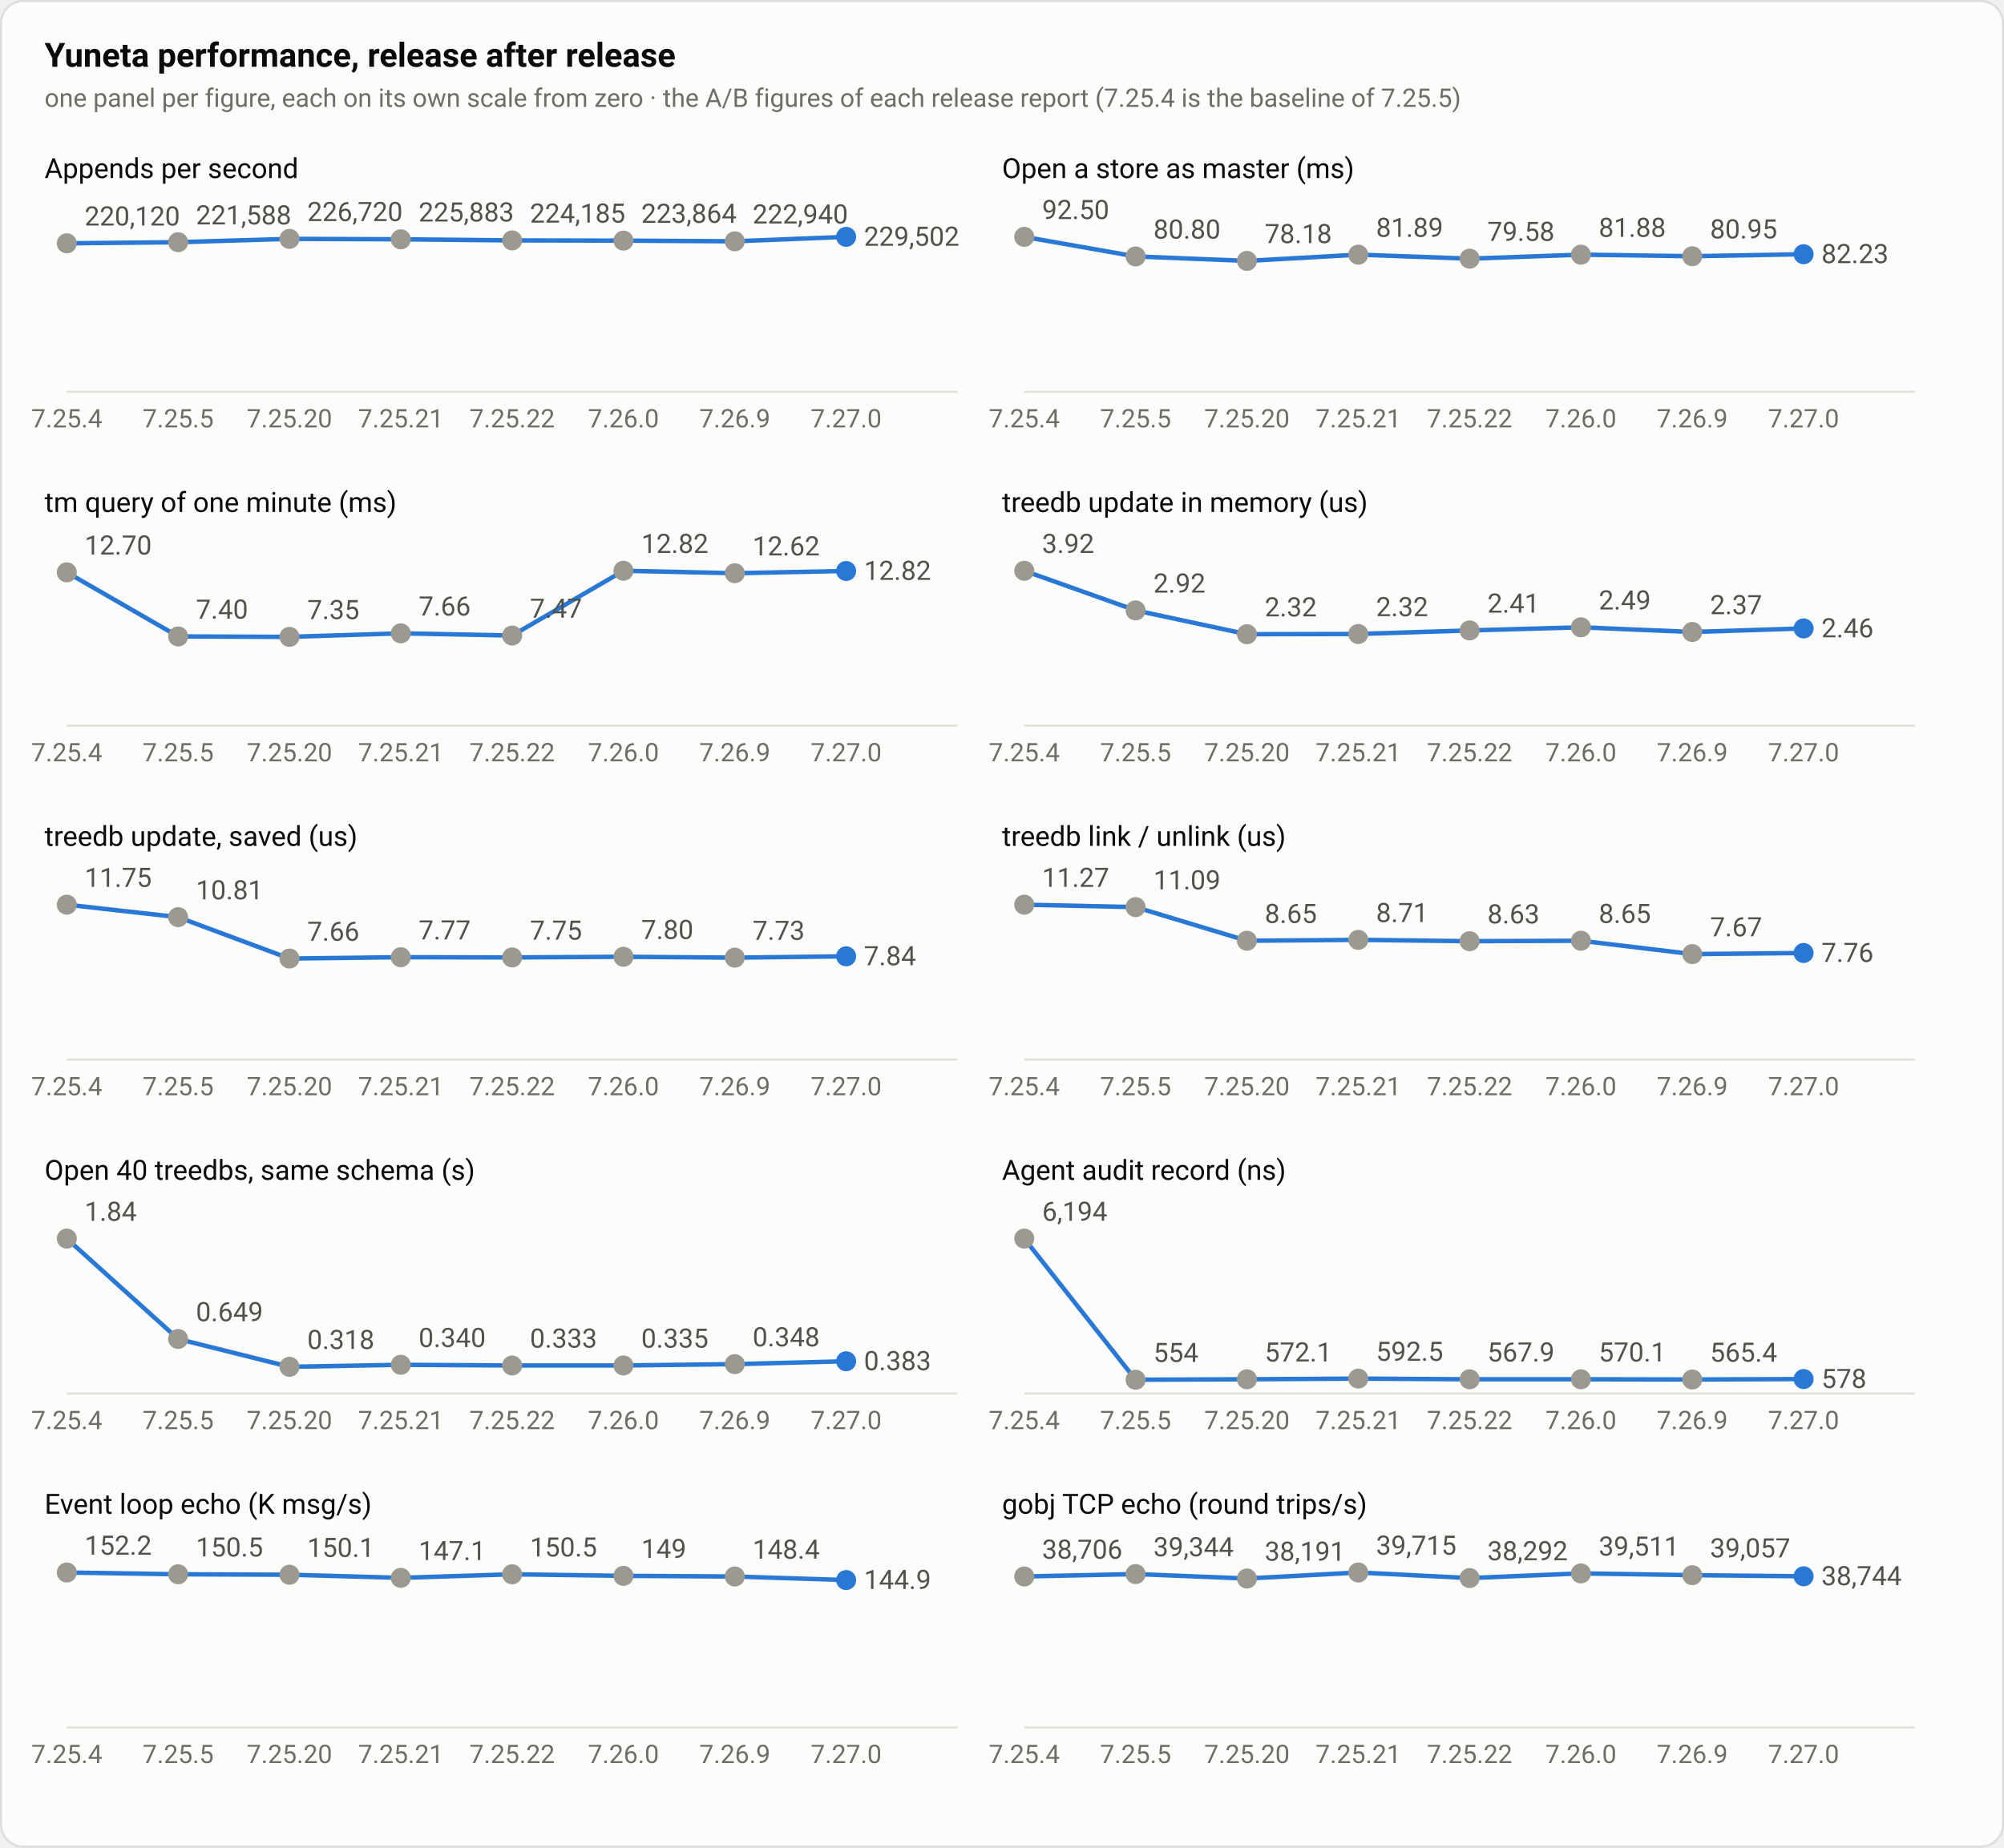
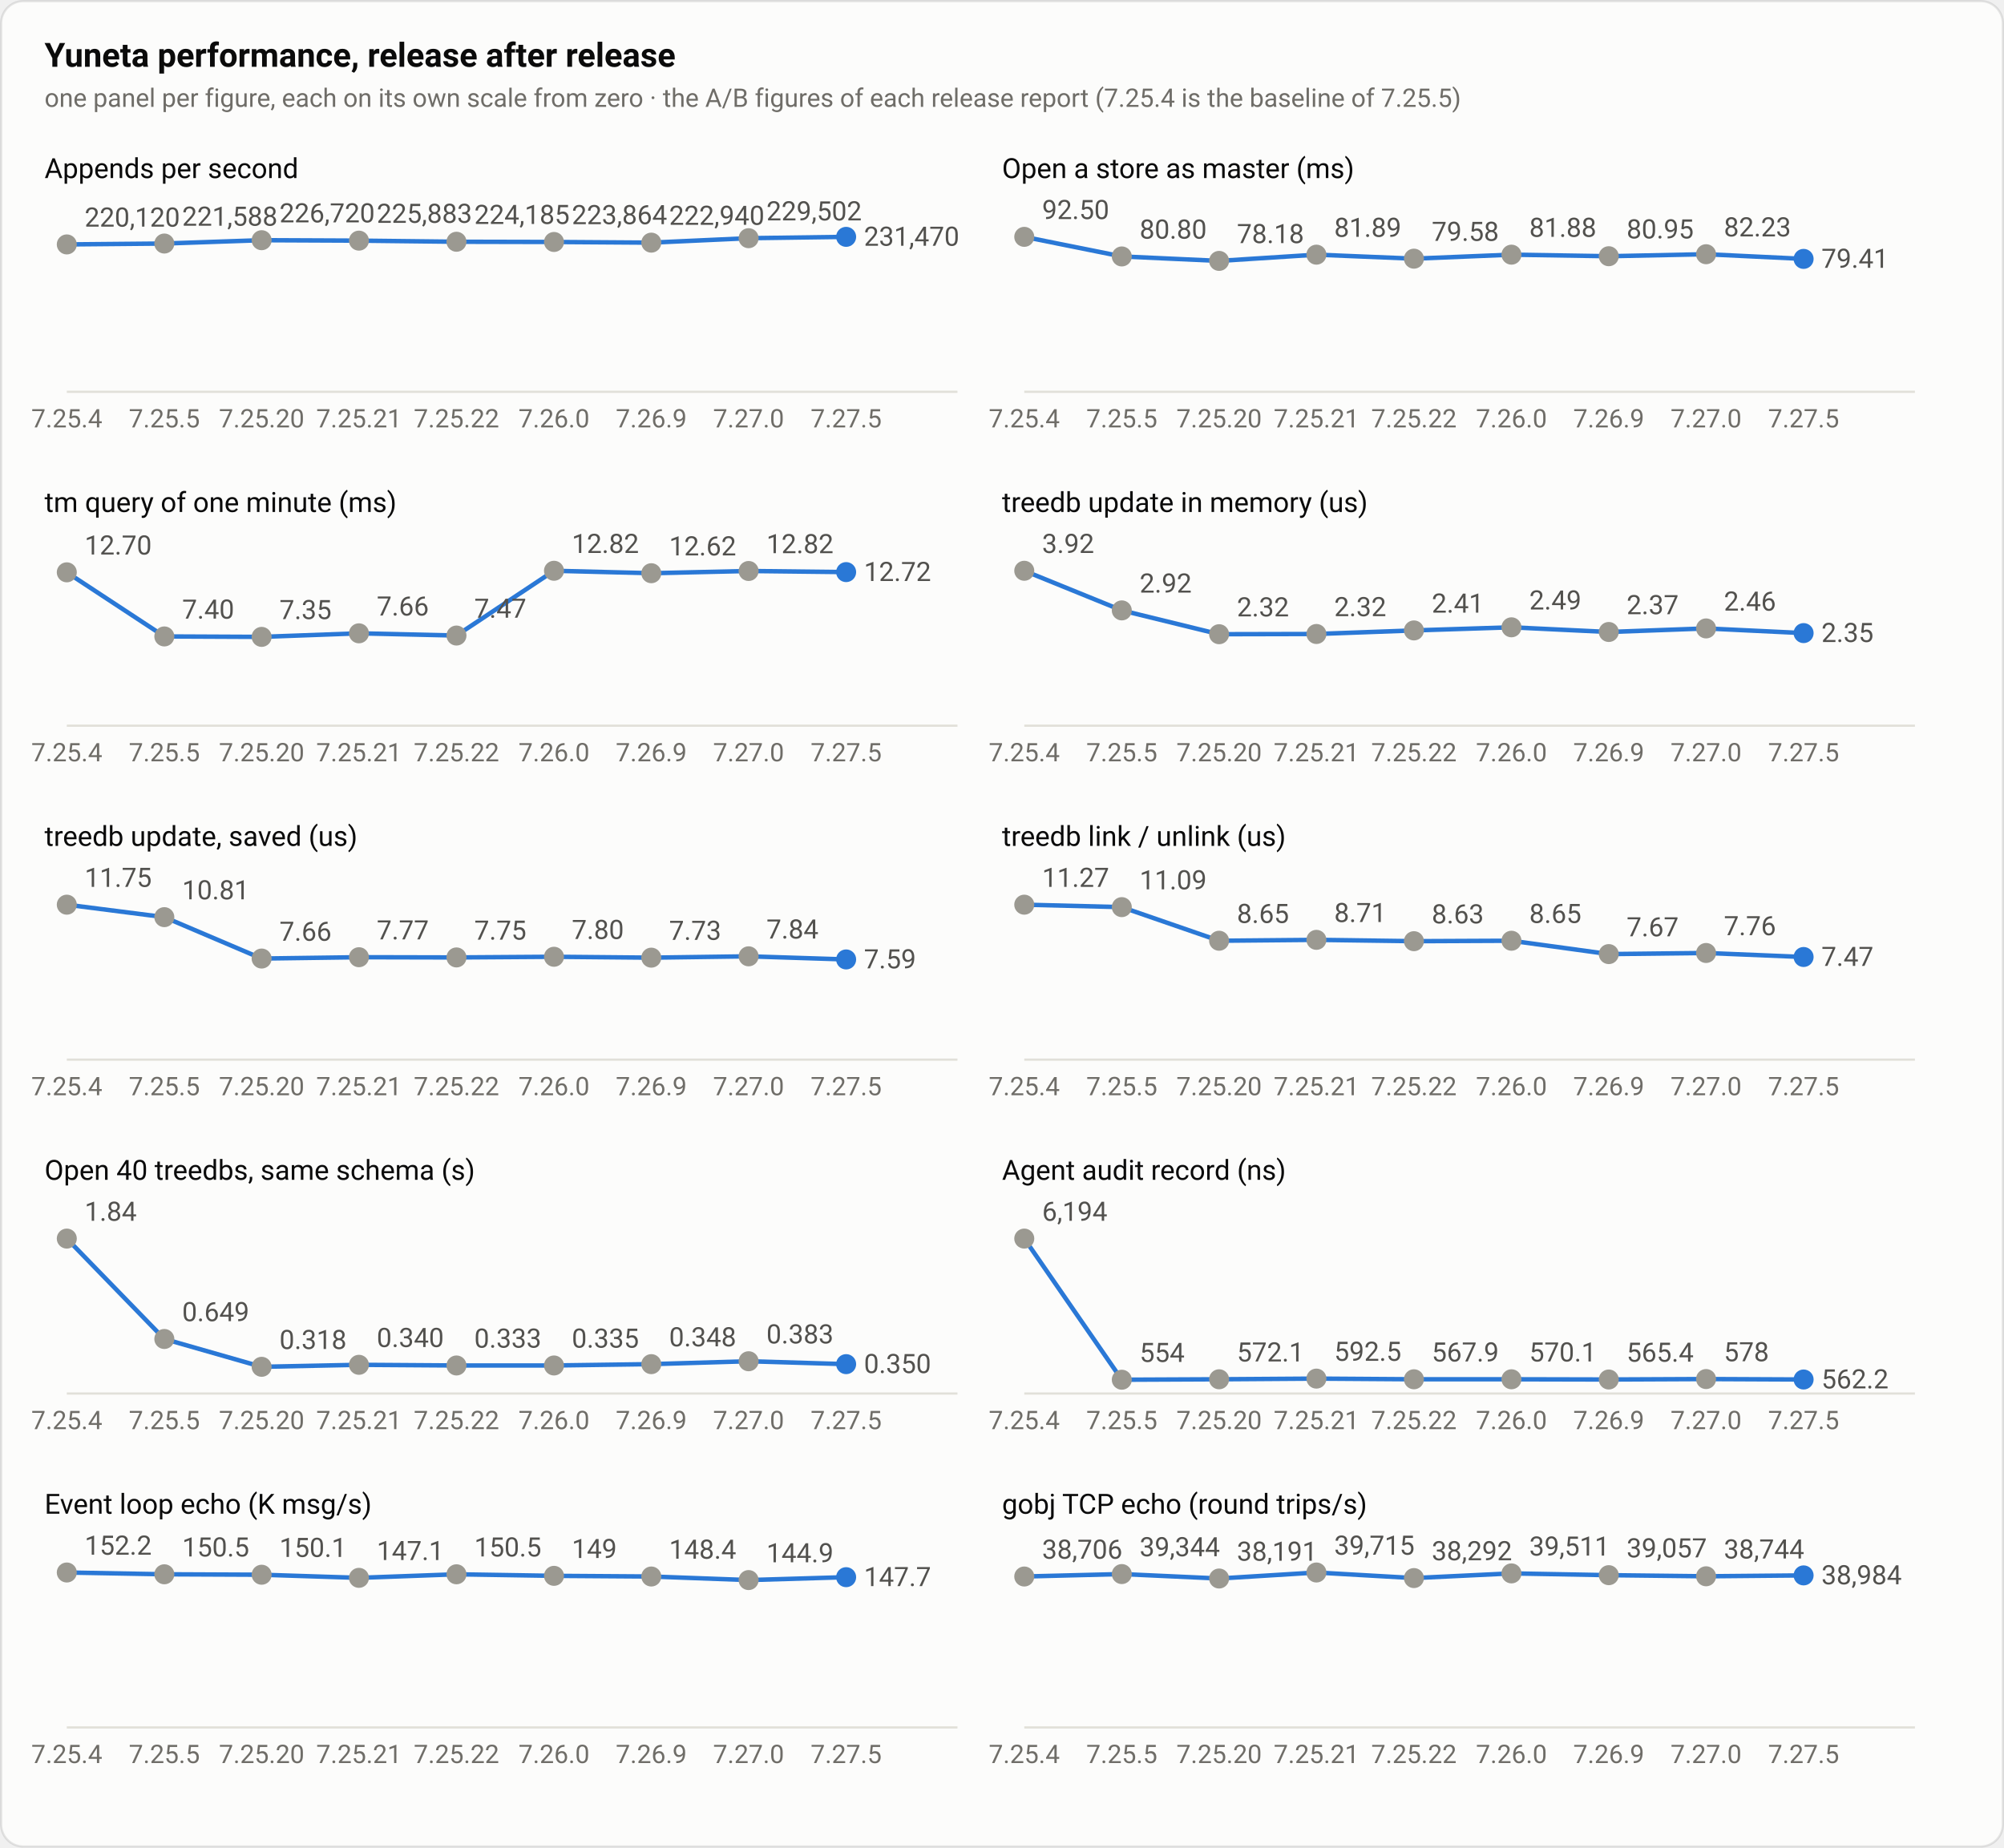
<svg xmlns="http://www.w3.org/2000/svg" viewBox="0 0 900 830" width="900" font-family="system-ui, -apple-system, 'Segoe UI', Roboto, sans-serif" role="img" aria-label="Yuneta performance, release after release">
  <style>
  .bg { fill: #fcfcfb; stroke: rgba(11,11,11,0.10); }
  .t { fill: #0b0b0b; font-size: 15px; font-weight: 600; }
  .l { fill: #0b0b0b; font-size: 12.5px; }
  .m { fill: #6f6d68; font-size: 11.5px; }
  .g { fill: #6f6d68; font-size: 11px; font-weight: 700; letter-spacing: 0.06em; }
  .v { fill: #52514e; font-size: 12px; }
  .grid { stroke: #e1e0d9; stroke-width: 1; }
  .zero { stroke: #a3a198; stroke-width: 1; }
  .gain { fill: #2a78d6; } .price { fill: #e34948; } .noise { fill: #b9b7ae; }
  .cur { fill: #2a78d6; } .prev { fill: #9b9991; }
  .curl { stroke: #2a78d6; stroke-width: 2; fill: none; }
  .w { stroke: #52514e; stroke-width: 1.5; }
  @media (prefers-color-scheme: dark) {
    .bg { fill: #1a1a19; stroke: rgba(255,255,255,0.10); }
    .t, .l { fill: #ffffff; } .m, .g { fill: #a3a198; } .v { fill: #c3c2b7; }
    .grid { stroke: #2c2c2a; } .zero { stroke: #5c5b56; }
    .gain, .cur { fill: #3987e5; } .price { fill: #e66767; } .noise { fill: #5c5b56; } .prev { fill: #7a786f; }
    .curl { stroke: #3987e5; } .w { stroke: #c3c2b7; }
  }
</style>
  <rect class="bg" x="0.5" y="0.5" width="899" height="829" rx="10" />
  <text class="t" x="20" y="30">Yuneta performance, release after release</text>
  <text class="m" x="20" y="48">one panel per figure, each on its own scale from zero · the A/B figures of each release report (7.25.4 is the baseline of 7.25.5)</text>
  <text class="l" x="20" y="80">Appends per second</text>
  <line class="grid" x1="30" x2="430" y1="176" y2="176" />
-   <polyline class="curl" points="30.0,109.3 80.0,108.8 130.0,107.3 180.0,107.5 230.0,108.0 280.0,108.1 330.0,108.4 380.0,106.4" />
-   <circle class="prev" cx="30.0" cy="109.3" r="4.5" stroke-width="2" />
-   <text class="v" x="38.0" y="101.3" text-anchor="start">220,120</text>
+   <polyline class="curl" points="30.0,109.8 73.8,109.4 117.5,107.9 161.2,108.1 205.0,108.6 248.8,108.7 292.5,109.0 336.2,107.0 380.0,106.4" />
+   <circle class="prev" cx="30.0" cy="109.8" r="4.5" stroke-width="2" />
+   <text class="v" x="38.0" y="101.8" text-anchor="start">220,120</text>
  <text class="m" x="30.0" y="192" text-anchor="middle">7.25.4</text>
-   <circle class="prev" cx="80.0" cy="108.8" r="4.5" stroke-width="2" />
-   <text class="v" x="88.0" y="100.8" text-anchor="start">221,588</text>
-   <text class="m" x="80.0" y="192" text-anchor="middle">7.25.5</text>
-   <circle class="prev" cx="130.0" cy="107.3" r="4.5" stroke-width="2" />
-   <text class="v" x="138.0" y="99.3" text-anchor="start">226,720</text>
-   <text class="m" x="130.0" y="192" text-anchor="middle">7.25.20</text>
-   <circle class="prev" cx="180.0" cy="107.5" r="4.5" stroke-width="2" />
-   <text class="v" x="188.0" y="99.5" text-anchor="start">225,883</text>
-   <text class="m" x="180.0" y="192" text-anchor="middle">7.25.21</text>
-   <circle class="prev" cx="230.0" cy="108.0" r="4.5" stroke-width="2" />
-   <text class="v" x="238.0" y="100.0" text-anchor="start">224,185</text>
-   <text class="m" x="230.0" y="192" text-anchor="middle">7.25.22</text>
-   <circle class="prev" cx="280.0" cy="108.1" r="4.5" stroke-width="2" />
-   <text class="v" x="288.0" y="100.1" text-anchor="start">223,864</text>
-   <text class="m" x="280.0" y="192" text-anchor="middle">7.26.0</text>
-   <circle class="prev" cx="330.0" cy="108.4" r="4.5" stroke-width="2" />
-   <text class="v" x="338.0" y="100.4" text-anchor="start">222,940</text>
-   <text class="m" x="330.0" y="192" text-anchor="middle">7.26.9</text>
+   <circle class="prev" cx="73.8" cy="109.4" r="4.5" stroke-width="2" />
+   <text class="v" x="81.8" y="101.4" text-anchor="start">221,588</text>
+   <text class="m" x="73.8" y="192" text-anchor="middle">7.25.5</text>
+   <circle class="prev" cx="117.5" cy="107.9" r="4.5" stroke-width="2" />
+   <text class="v" x="125.5" y="99.9" text-anchor="start">226,720</text>
+   <text class="m" x="117.5" y="192" text-anchor="middle">7.25.20</text>
+   <circle class="prev" cx="161.2" cy="108.1" r="4.5" stroke-width="2" />
+   <text class="v" x="169.2" y="100.1" text-anchor="start">225,883</text>
+   <text class="m" x="161.2" y="192" text-anchor="middle">7.25.21</text>
+   <circle class="prev" cx="205.0" cy="108.6" r="4.5" stroke-width="2" />
+   <text class="v" x="213.0" y="100.6" text-anchor="start">224,185</text>
+   <text class="m" x="205.0" y="192" text-anchor="middle">7.25.22</text>
+   <circle class="prev" cx="248.8" cy="108.7" r="4.5" stroke-width="2" />
+   <text class="v" x="256.8" y="100.7" text-anchor="start">223,864</text>
+   <text class="m" x="248.8" y="192" text-anchor="middle">7.26.0</text>
+   <circle class="prev" cx="292.5" cy="109.0" r="4.5" stroke-width="2" />
+   <text class="v" x="300.5" y="101.0" text-anchor="start">222,940</text>
+   <text class="m" x="292.5" y="192" text-anchor="middle">7.26.9</text>
+   <circle class="prev" cx="336.2" cy="107.0" r="4.5" stroke-width="2" />
+   <text class="v" x="344.2" y="99.0" text-anchor="start">229,502</text>
+   <text class="m" x="336.2" y="192" text-anchor="middle">7.27.0</text>
  <circle class="cur" cx="380.0" cy="106.4" r="4.5" stroke-width="2" />
-   <text class="v" x="388.0" y="110.4" text-anchor="start">229,502</text>
-   <text class="m" x="380.0" y="192" text-anchor="middle">7.27.0</text>
+   <text class="v" x="388.0" y="110.4" text-anchor="start">231,470</text>
+   <text class="m" x="380.0" y="192" text-anchor="middle">7.27.5</text>
  <text class="l" x="450" y="80">Open a store as master (ms)</text>
  <line class="grid" x1="460" x2="860" y1="176" y2="176" />
-   <polyline class="curl" points="460.0,106.4 510.0,115.2 560.0,117.2 610.0,114.4 660.0,116.2 710.0,114.4 760.0,115.1 810.0,114.2" />
+   <polyline class="curl" points="460.0,106.4 503.8,115.2 547.5,117.2 591.2,114.4 635.0,116.2 678.8,114.4 722.5,115.1 766.2,114.2 810.0,116.3" />
  <circle class="prev" cx="460.0" cy="106.4" r="4.5" stroke-width="2" />
  <text class="v" x="468.0" y="98.4" text-anchor="start">92.50</text>
  <text class="m" x="460.0" y="192" text-anchor="middle">7.25.4</text>
-   <circle class="prev" cx="510.0" cy="115.2" r="4.5" stroke-width="2" />
-   <text class="v" x="518.0" y="107.2" text-anchor="start">80.80</text>
-   <text class="m" x="510.0" y="192" text-anchor="middle">7.25.5</text>
-   <circle class="prev" cx="560.0" cy="117.2" r="4.5" stroke-width="2" />
-   <text class="v" x="568.0" y="109.2" text-anchor="start">78.18</text>
-   <text class="m" x="560.0" y="192" text-anchor="middle">7.25.20</text>
-   <circle class="prev" cx="610.0" cy="114.4" r="4.5" stroke-width="2" />
-   <text class="v" x="618.0" y="106.4" text-anchor="start">81.89</text>
-   <text class="m" x="610.0" y="192" text-anchor="middle">7.25.21</text>
-   <circle class="prev" cx="660.0" cy="116.2" r="4.5" stroke-width="2" />
-   <text class="v" x="668.0" y="108.2" text-anchor="start">79.58</text>
-   <text class="m" x="660.0" y="192" text-anchor="middle">7.25.22</text>
-   <circle class="prev" cx="710.0" cy="114.4" r="4.5" stroke-width="2" />
-   <text class="v" x="718.0" y="106.4" text-anchor="start">81.88</text>
-   <text class="m" x="710.0" y="192" text-anchor="middle">7.26.0</text>
-   <circle class="prev" cx="760.0" cy="115.1" r="4.5" stroke-width="2" />
-   <text class="v" x="768.0" y="107.1" text-anchor="start">80.95</text>
-   <text class="m" x="760.0" y="192" text-anchor="middle">7.26.9</text>
-   <circle class="cur" cx="810.0" cy="114.2" r="4.5" stroke-width="2" />
-   <text class="v" x="818.0" y="118.2" text-anchor="start">82.23</text>
-   <text class="m" x="810.0" y="192" text-anchor="middle">7.27.0</text>
+   <circle class="prev" cx="503.8" cy="115.2" r="4.5" stroke-width="2" />
+   <text class="v" x="511.8" y="107.2" text-anchor="start">80.80</text>
+   <text class="m" x="503.8" y="192" text-anchor="middle">7.25.5</text>
+   <circle class="prev" cx="547.5" cy="117.2" r="4.5" stroke-width="2" />
+   <text class="v" x="555.5" y="109.2" text-anchor="start">78.18</text>
+   <text class="m" x="547.5" y="192" text-anchor="middle">7.25.20</text>
+   <circle class="prev" cx="591.2" cy="114.4" r="4.5" stroke-width="2" />
+   <text class="v" x="599.2" y="106.4" text-anchor="start">81.89</text>
+   <text class="m" x="591.2" y="192" text-anchor="middle">7.25.21</text>
+   <circle class="prev" cx="635.0" cy="116.2" r="4.5" stroke-width="2" />
+   <text class="v" x="643.0" y="108.2" text-anchor="start">79.58</text>
+   <text class="m" x="635.0" y="192" text-anchor="middle">7.25.22</text>
+   <circle class="prev" cx="678.8" cy="114.4" r="4.5" stroke-width="2" />
+   <text class="v" x="686.8" y="106.4" text-anchor="start">81.88</text>
+   <text class="m" x="678.8" y="192" text-anchor="middle">7.26.0</text>
+   <circle class="prev" cx="722.5" cy="115.1" r="4.5" stroke-width="2" />
+   <text class="v" x="730.5" y="107.1" text-anchor="start">80.95</text>
+   <text class="m" x="722.5" y="192" text-anchor="middle">7.26.9</text>
+   <circle class="prev" cx="766.2" cy="114.2" r="4.5" stroke-width="2" />
+   <text class="v" x="774.2" y="106.2" text-anchor="start">82.23</text>
+   <text class="m" x="766.2" y="192" text-anchor="middle">7.27.0</text>
+   <circle class="cur" cx="810.0" cy="116.3" r="4.5" stroke-width="2" />
+   <text class="v" x="818.0" y="120.3" text-anchor="start">79.41</text>
+   <text class="m" x="810.0" y="192" text-anchor="middle">7.27.5</text>
  <text class="l" x="20" y="230">tm query of one minute (ms)</text>
  <line class="grid" x1="30" x2="430" y1="326" y2="326" />
-   <polyline class="curl" points="30.0,257.1 80.0,285.9 130.0,286.1 180.0,284.5 230.0,285.5 280.0,256.4 330.0,257.5 380.0,256.5" />
+   <polyline class="curl" points="30.0,257.1 73.8,285.9 117.5,286.1 161.2,284.5 205.0,285.5 248.8,256.4 292.5,257.5 336.2,256.5 380.0,257.0" />
  <circle class="prev" cx="30.0" cy="257.1" r="4.5" stroke-width="2" />
  <text class="v" x="38.0" y="249.1" text-anchor="start">12.70</text>
  <text class="m" x="30.0" y="342" text-anchor="middle">7.25.4</text>
-   <circle class="prev" cx="80.0" cy="285.9" r="4.5" stroke-width="2" />
-   <text class="v" x="88.0" y="277.9" text-anchor="start">7.40</text>
-   <text class="m" x="80.0" y="342" text-anchor="middle">7.25.5</text>
-   <circle class="prev" cx="130.0" cy="286.1" r="4.5" stroke-width="2" />
-   <text class="v" x="138.0" y="278.1" text-anchor="start">7.35</text>
-   <text class="m" x="130.0" y="342" text-anchor="middle">7.25.20</text>
-   <circle class="prev" cx="180.0" cy="284.5" r="4.5" stroke-width="2" />
-   <text class="v" x="188.0" y="276.5" text-anchor="start">7.66</text>
-   <text class="m" x="180.0" y="342" text-anchor="middle">7.25.21</text>
-   <circle class="prev" cx="230.0" cy="285.5" r="4.5" stroke-width="2" />
-   <text class="v" x="238.0" y="277.5" text-anchor="start">7.47</text>
-   <text class="m" x="230.0" y="342" text-anchor="middle">7.25.22</text>
-   <circle class="prev" cx="280.0" cy="256.4" r="4.5" stroke-width="2" />
-   <text class="v" x="288.0" y="248.4" text-anchor="start">12.82</text>
-   <text class="m" x="280.0" y="342" text-anchor="middle">7.26.0</text>
-   <circle class="prev" cx="330.0" cy="257.5" r="4.5" stroke-width="2" />
-   <text class="v" x="338.0" y="249.5" text-anchor="start">12.62</text>
-   <text class="m" x="330.0" y="342" text-anchor="middle">7.26.9</text>
-   <circle class="cur" cx="380.0" cy="256.5" r="4.5" stroke-width="2" />
-   <text class="v" x="388.0" y="260.5" text-anchor="start">12.82</text>
-   <text class="m" x="380.0" y="342" text-anchor="middle">7.27.0</text>
+   <circle class="prev" cx="73.8" cy="285.9" r="4.5" stroke-width="2" />
+   <text class="v" x="81.8" y="277.9" text-anchor="start">7.40</text>
+   <text class="m" x="73.8" y="342" text-anchor="middle">7.25.5</text>
+   <circle class="prev" cx="117.5" cy="286.1" r="4.5" stroke-width="2" />
+   <text class="v" x="125.5" y="278.1" text-anchor="start">7.35</text>
+   <text class="m" x="117.5" y="342" text-anchor="middle">7.25.20</text>
+   <circle class="prev" cx="161.2" cy="284.5" r="4.5" stroke-width="2" />
+   <text class="v" x="169.2" y="276.5" text-anchor="start">7.66</text>
+   <text class="m" x="161.2" y="342" text-anchor="middle">7.25.21</text>
+   <circle class="prev" cx="205.0" cy="285.5" r="4.5" stroke-width="2" />
+   <text class="v" x="213.0" y="277.5" text-anchor="start">7.47</text>
+   <text class="m" x="205.0" y="342" text-anchor="middle">7.25.22</text>
+   <circle class="prev" cx="248.8" cy="256.4" r="4.5" stroke-width="2" />
+   <text class="v" x="256.8" y="248.4" text-anchor="start">12.82</text>
+   <text class="m" x="248.8" y="342" text-anchor="middle">7.26.0</text>
+   <circle class="prev" cx="292.5" cy="257.5" r="4.5" stroke-width="2" />
+   <text class="v" x="300.5" y="249.5" text-anchor="start">12.62</text>
+   <text class="m" x="292.5" y="342" text-anchor="middle">7.26.9</text>
+   <circle class="prev" cx="336.2" cy="256.5" r="4.5" stroke-width="2" />
+   <text class="v" x="344.2" y="248.5" text-anchor="start">12.82</text>
+   <text class="m" x="336.2" y="342" text-anchor="middle">7.27.0</text>
+   <circle class="cur" cx="380.0" cy="257.0" r="4.5" stroke-width="2" />
+   <text class="v" x="388.0" y="261.0" text-anchor="start">12.72</text>
+   <text class="m" x="380.0" y="342" text-anchor="middle">7.27.5</text>
  <text class="l" x="450" y="230">treedb update in memory (us)</text>
  <line class="grid" x1="460" x2="860" y1="326" y2="326" />
-   <polyline class="curl" points="460.0,256.4 510.0,274.2 560.0,284.9 610.0,284.8 660.0,283.2 710.0,281.8 760.0,283.9 810.0,282.3" />
+   <polyline class="curl" points="460.0,256.4 503.8,274.2 547.5,284.9 591.2,284.8 635.0,283.2 678.8,281.8 722.5,283.9 766.2,282.3 810.0,284.4" />
  <circle class="prev" cx="460.0" cy="256.4" r="4.5" stroke-width="2" />
  <text class="v" x="468.0" y="248.4" text-anchor="start">3.92</text>
  <text class="m" x="460.0" y="342" text-anchor="middle">7.25.4</text>
-   <circle class="prev" cx="510.0" cy="274.2" r="4.5" stroke-width="2" />
-   <text class="v" x="518.0" y="266.2" text-anchor="start">2.92</text>
-   <text class="m" x="510.0" y="342" text-anchor="middle">7.25.5</text>
-   <circle class="prev" cx="560.0" cy="284.9" r="4.5" stroke-width="2" />
-   <text class="v" x="568.0" y="276.9" text-anchor="start">2.32</text>
-   <text class="m" x="560.0" y="342" text-anchor="middle">7.25.20</text>
-   <circle class="prev" cx="610.0" cy="284.8" r="4.5" stroke-width="2" />
-   <text class="v" x="618.0" y="276.8" text-anchor="start">2.32</text>
-   <text class="m" x="610.0" y="342" text-anchor="middle">7.25.21</text>
-   <circle class="prev" cx="660.0" cy="283.2" r="4.5" stroke-width="2" />
-   <text class="v" x="668.0" y="275.2" text-anchor="start">2.41</text>
-   <text class="m" x="660.0" y="342" text-anchor="middle">7.25.22</text>
-   <circle class="prev" cx="710.0" cy="281.8" r="4.5" stroke-width="2" />
-   <text class="v" x="718.0" y="273.8" text-anchor="start">2.49</text>
-   <text class="m" x="710.0" y="342" text-anchor="middle">7.26.0</text>
-   <circle class="prev" cx="760.0" cy="283.9" r="4.5" stroke-width="2" />
-   <text class="v" x="768.0" y="275.9" text-anchor="start">2.37</text>
-   <text class="m" x="760.0" y="342" text-anchor="middle">7.26.9</text>
-   <circle class="cur" cx="810.0" cy="282.3" r="4.5" stroke-width="2" />
-   <text class="v" x="818.0" y="286.3" text-anchor="start">2.46</text>
-   <text class="m" x="810.0" y="342" text-anchor="middle">7.27.0</text>
+   <circle class="prev" cx="503.8" cy="274.2" r="4.5" stroke-width="2" />
+   <text class="v" x="511.8" y="266.2" text-anchor="start">2.92</text>
+   <text class="m" x="503.8" y="342" text-anchor="middle">7.25.5</text>
+   <circle class="prev" cx="547.5" cy="284.9" r="4.5" stroke-width="2" />
+   <text class="v" x="555.5" y="276.9" text-anchor="start">2.32</text>
+   <text class="m" x="547.5" y="342" text-anchor="middle">7.25.20</text>
+   <circle class="prev" cx="591.2" cy="284.8" r="4.5" stroke-width="2" />
+   <text class="v" x="599.2" y="276.8" text-anchor="start">2.32</text>
+   <text class="m" x="591.2" y="342" text-anchor="middle">7.25.21</text>
+   <circle class="prev" cx="635.0" cy="283.2" r="4.5" stroke-width="2" />
+   <text class="v" x="643.0" y="275.2" text-anchor="start">2.41</text>
+   <text class="m" x="635.0" y="342" text-anchor="middle">7.25.22</text>
+   <circle class="prev" cx="678.8" cy="281.8" r="4.5" stroke-width="2" />
+   <text class="v" x="686.8" y="273.8" text-anchor="start">2.49</text>
+   <text class="m" x="678.8" y="342" text-anchor="middle">7.26.0</text>
+   <circle class="prev" cx="722.5" cy="283.9" r="4.5" stroke-width="2" />
+   <text class="v" x="730.5" y="275.9" text-anchor="start">2.37</text>
+   <text class="m" x="722.5" y="342" text-anchor="middle">7.26.9</text>
+   <circle class="prev" cx="766.2" cy="282.3" r="4.5" stroke-width="2" />
+   <text class="v" x="774.2" y="274.3" text-anchor="start">2.46</text>
+   <text class="m" x="766.2" y="342" text-anchor="middle">7.27.0</text>
+   <circle class="cur" cx="810.0" cy="284.4" r="4.5" stroke-width="2" />
+   <text class="v" x="818.0" y="288.4" text-anchor="start">2.35</text>
+   <text class="m" x="810.0" y="342" text-anchor="middle">7.27.5</text>
  <text class="l" x="20" y="380">treedb update, saved (us)</text>
  <line class="grid" x1="30" x2="430" y1="476" y2="476" />
-   <polyline class="curl" points="30.0,406.4 80.0,412.0 130.0,430.6 180.0,430.0 230.0,430.1 280.0,429.8 330.0,430.2 380.0,429.6" />
+   <polyline class="curl" points="30.0,406.4 73.8,412.0 117.5,430.6 161.2,430.0 205.0,430.1 248.8,429.8 292.5,430.2 336.2,429.6 380.0,431.0" />
  <circle class="prev" cx="30.0" cy="406.4" r="4.5" stroke-width="2" />
  <text class="v" x="38.0" y="398.4" text-anchor="start">11.75</text>
  <text class="m" x="30.0" y="492" text-anchor="middle">7.25.4</text>
-   <circle class="prev" cx="80.0" cy="412.0" r="4.5" stroke-width="2" />
-   <text class="v" x="88.0" y="404.0" text-anchor="start">10.81</text>
-   <text class="m" x="80.0" y="492" text-anchor="middle">7.25.5</text>
-   <circle class="prev" cx="130.0" cy="430.6" r="4.5" stroke-width="2" />
-   <text class="v" x="138.0" y="422.6" text-anchor="start">7.66</text>
-   <text class="m" x="130.0" y="492" text-anchor="middle">7.25.20</text>
-   <circle class="prev" cx="180.0" cy="430.0" r="4.5" stroke-width="2" />
-   <text class="v" x="188.0" y="422.0" text-anchor="start">7.77</text>
-   <text class="m" x="180.0" y="492" text-anchor="middle">7.25.21</text>
-   <circle class="prev" cx="230.0" cy="430.1" r="4.5" stroke-width="2" />
-   <text class="v" x="238.0" y="422.1" text-anchor="start">7.75</text>
-   <text class="m" x="230.0" y="492" text-anchor="middle">7.25.22</text>
-   <circle class="prev" cx="280.0" cy="429.8" r="4.5" stroke-width="2" />
-   <text class="v" x="288.0" y="421.8" text-anchor="start">7.80</text>
-   <text class="m" x="280.0" y="492" text-anchor="middle">7.26.0</text>
-   <circle class="prev" cx="330.0" cy="430.2" r="4.5" stroke-width="2" />
-   <text class="v" x="338.0" y="422.2" text-anchor="start">7.73</text>
-   <text class="m" x="330.0" y="492" text-anchor="middle">7.26.9</text>
-   <circle class="cur" cx="380.0" cy="429.6" r="4.5" stroke-width="2" />
-   <text class="v" x="388.0" y="433.6" text-anchor="start">7.84</text>
-   <text class="m" x="380.0" y="492" text-anchor="middle">7.27.0</text>
+   <circle class="prev" cx="73.8" cy="412.0" r="4.5" stroke-width="2" />
+   <text class="v" x="81.8" y="404.0" text-anchor="start">10.81</text>
+   <text class="m" x="73.8" y="492" text-anchor="middle">7.25.5</text>
+   <circle class="prev" cx="117.5" cy="430.6" r="4.5" stroke-width="2" />
+   <text class="v" x="125.5" y="422.6" text-anchor="start">7.66</text>
+   <text class="m" x="117.5" y="492" text-anchor="middle">7.25.20</text>
+   <circle class="prev" cx="161.2" cy="430.0" r="4.5" stroke-width="2" />
+   <text class="v" x="169.2" y="422.0" text-anchor="start">7.77</text>
+   <text class="m" x="161.2" y="492" text-anchor="middle">7.25.21</text>
+   <circle class="prev" cx="205.0" cy="430.1" r="4.5" stroke-width="2" />
+   <text class="v" x="213.0" y="422.1" text-anchor="start">7.75</text>
+   <text class="m" x="205.0" y="492" text-anchor="middle">7.25.22</text>
+   <circle class="prev" cx="248.8" cy="429.8" r="4.5" stroke-width="2" />
+   <text class="v" x="256.8" y="421.8" text-anchor="start">7.80</text>
+   <text class="m" x="248.8" y="492" text-anchor="middle">7.26.0</text>
+   <circle class="prev" cx="292.5" cy="430.2" r="4.5" stroke-width="2" />
+   <text class="v" x="300.5" y="422.2" text-anchor="start">7.73</text>
+   <text class="m" x="292.5" y="492" text-anchor="middle">7.26.9</text>
+   <circle class="prev" cx="336.2" cy="429.6" r="4.5" stroke-width="2" />
+   <text class="v" x="344.2" y="421.6" text-anchor="start">7.84</text>
+   <text class="m" x="336.2" y="492" text-anchor="middle">7.27.0</text>
+   <circle class="cur" cx="380.0" cy="431.0" r="4.5" stroke-width="2" />
+   <text class="v" x="388.0" y="435.0" text-anchor="start">7.59</text>
+   <text class="m" x="380.0" y="492" text-anchor="middle">7.27.5</text>
  <text class="l" x="450" y="380">treedb link / unlink (us)</text>
  <line class="grid" x1="460" x2="860" y1="476" y2="476" />
-   <polyline class="curl" points="460.0,406.4 510.0,407.5 560.0,422.6 610.0,422.2 660.0,422.8 710.0,422.6 760.0,428.6 810.0,428.1" />
+   <polyline class="curl" points="460.0,406.4 503.8,407.5 547.5,422.6 591.2,422.2 635.0,422.8 678.8,422.6 722.5,428.6 766.2,428.1 810.0,429.9" />
  <circle class="prev" cx="460.0" cy="406.4" r="4.5" stroke-width="2" />
  <text class="v" x="468.0" y="398.4" text-anchor="start">11.27</text>
  <text class="m" x="460.0" y="492" text-anchor="middle">7.25.4</text>
-   <circle class="prev" cx="510.0" cy="407.5" r="4.5" stroke-width="2" />
-   <text class="v" x="518.0" y="399.5" text-anchor="start">11.09</text>
-   <text class="m" x="510.0" y="492" text-anchor="middle">7.25.5</text>
-   <circle class="prev" cx="560.0" cy="422.6" r="4.5" stroke-width="2" />
-   <text class="v" x="568.0" y="414.6" text-anchor="start">8.65</text>
-   <text class="m" x="560.0" y="492" text-anchor="middle">7.25.20</text>
-   <circle class="prev" cx="610.0" cy="422.2" r="4.5" stroke-width="2" />
-   <text class="v" x="618.0" y="414.2" text-anchor="start">8.71</text>
-   <text class="m" x="610.0" y="492" text-anchor="middle">7.25.21</text>
-   <circle class="prev" cx="660.0" cy="422.8" r="4.5" stroke-width="2" />
-   <text class="v" x="668.0" y="414.8" text-anchor="start">8.63</text>
-   <text class="m" x="660.0" y="492" text-anchor="middle">7.25.22</text>
-   <circle class="prev" cx="710.0" cy="422.6" r="4.5" stroke-width="2" />
-   <text class="v" x="718.0" y="414.6" text-anchor="start">8.65</text>
-   <text class="m" x="710.0" y="492" text-anchor="middle">7.26.0</text>
-   <circle class="prev" cx="760.0" cy="428.6" r="4.5" stroke-width="2" />
-   <text class="v" x="768.0" y="420.6" text-anchor="start">7.67</text>
-   <text class="m" x="760.0" y="492" text-anchor="middle">7.26.9</text>
-   <circle class="cur" cx="810.0" cy="428.1" r="4.5" stroke-width="2" />
-   <text class="v" x="818.0" y="432.1" text-anchor="start">7.76</text>
-   <text class="m" x="810.0" y="492" text-anchor="middle">7.27.0</text>
+   <circle class="prev" cx="503.8" cy="407.5" r="4.5" stroke-width="2" />
+   <text class="v" x="511.8" y="399.5" text-anchor="start">11.09</text>
+   <text class="m" x="503.8" y="492" text-anchor="middle">7.25.5</text>
+   <circle class="prev" cx="547.5" cy="422.6" r="4.5" stroke-width="2" />
+   <text class="v" x="555.5" y="414.6" text-anchor="start">8.65</text>
+   <text class="m" x="547.5" y="492" text-anchor="middle">7.25.20</text>
+   <circle class="prev" cx="591.2" cy="422.2" r="4.5" stroke-width="2" />
+   <text class="v" x="599.2" y="414.2" text-anchor="start">8.71</text>
+   <text class="m" x="591.2" y="492" text-anchor="middle">7.25.21</text>
+   <circle class="prev" cx="635.0" cy="422.8" r="4.5" stroke-width="2" />
+   <text class="v" x="643.0" y="414.8" text-anchor="start">8.63</text>
+   <text class="m" x="635.0" y="492" text-anchor="middle">7.25.22</text>
+   <circle class="prev" cx="678.8" cy="422.6" r="4.5" stroke-width="2" />
+   <text class="v" x="686.8" y="414.6" text-anchor="start">8.65</text>
+   <text class="m" x="678.8" y="492" text-anchor="middle">7.26.0</text>
+   <circle class="prev" cx="722.5" cy="428.6" r="4.5" stroke-width="2" />
+   <text class="v" x="730.5" y="420.6" text-anchor="start">7.67</text>
+   <text class="m" x="722.5" y="492" text-anchor="middle">7.26.9</text>
+   <circle class="prev" cx="766.2" cy="428.1" r="4.5" stroke-width="2" />
+   <text class="v" x="774.2" y="420.1" text-anchor="start">7.76</text>
+   <text class="m" x="766.2" y="492" text-anchor="middle">7.27.0</text>
+   <circle class="cur" cx="810.0" cy="429.9" r="4.5" stroke-width="2" />
+   <text class="v" x="818.0" y="433.9" text-anchor="start">7.47</text>
+   <text class="m" x="810.0" y="492" text-anchor="middle">7.27.5</text>
  <text class="l" x="20" y="530">Open 40 treedbs, same schema (s)</text>
  <line class="grid" x1="30" x2="430" y1="626" y2="626" />
-   <polyline class="curl" points="30.0,556.4 80.0,601.5 130.0,614.0 180.0,613.1 230.0,613.4 280.0,613.4 330.0,612.8 380.0,611.5" />
+   <polyline class="curl" points="30.0,556.4 73.8,601.5 117.5,614.0 161.2,613.1 205.0,613.4 248.8,613.4 292.5,612.8 336.2,611.5 380.0,612.8" />
  <circle class="prev" cx="30.0" cy="556.4" r="4.5" stroke-width="2" />
  <text class="v" x="38.0" y="548.4" text-anchor="start">1.84</text>
  <text class="m" x="30.0" y="642" text-anchor="middle">7.25.4</text>
-   <circle class="prev" cx="80.0" cy="601.5" r="4.5" stroke-width="2" />
-   <text class="v" x="88.0" y="593.5" text-anchor="start">0.649</text>
-   <text class="m" x="80.0" y="642" text-anchor="middle">7.25.5</text>
-   <circle class="prev" cx="130.0" cy="614.0" r="4.5" stroke-width="2" />
-   <text class="v" x="138.0" y="606.0" text-anchor="start">0.318</text>
-   <text class="m" x="130.0" y="642" text-anchor="middle">7.25.20</text>
-   <circle class="prev" cx="180.0" cy="613.1" r="4.5" stroke-width="2" />
-   <text class="v" x="188.0" y="605.1" text-anchor="start">0.340</text>
-   <text class="m" x="180.0" y="642" text-anchor="middle">7.25.21</text>
-   <circle class="prev" cx="230.0" cy="613.4" r="4.5" stroke-width="2" />
-   <text class="v" x="238.0" y="605.4" text-anchor="start">0.333</text>
-   <text class="m" x="230.0" y="642" text-anchor="middle">7.25.22</text>
-   <circle class="prev" cx="280.0" cy="613.4" r="4.5" stroke-width="2" />
-   <text class="v" x="288.0" y="605.4" text-anchor="start">0.335</text>
-   <text class="m" x="280.0" y="642" text-anchor="middle">7.26.0</text>
-   <circle class="prev" cx="330.0" cy="612.8" r="4.5" stroke-width="2" />
-   <text class="v" x="338.0" y="604.8" text-anchor="start">0.348</text>
-   <text class="m" x="330.0" y="642" text-anchor="middle">7.26.9</text>
-   <circle class="cur" cx="380.0" cy="611.5" r="4.5" stroke-width="2" />
-   <text class="v" x="388.0" y="615.5" text-anchor="start">0.383</text>
-   <text class="m" x="380.0" y="642" text-anchor="middle">7.27.0</text>
+   <circle class="prev" cx="73.8" cy="601.5" r="4.5" stroke-width="2" />
+   <text class="v" x="81.8" y="593.5" text-anchor="start">0.649</text>
+   <text class="m" x="73.8" y="642" text-anchor="middle">7.25.5</text>
+   <circle class="prev" cx="117.5" cy="614.0" r="4.5" stroke-width="2" />
+   <text class="v" x="125.5" y="606.0" text-anchor="start">0.318</text>
+   <text class="m" x="117.5" y="642" text-anchor="middle">7.25.20</text>
+   <circle class="prev" cx="161.2" cy="613.1" r="4.5" stroke-width="2" />
+   <text class="v" x="169.2" y="605.1" text-anchor="start">0.340</text>
+   <text class="m" x="161.2" y="642" text-anchor="middle">7.25.21</text>
+   <circle class="prev" cx="205.0" cy="613.4" r="4.5" stroke-width="2" />
+   <text class="v" x="213.0" y="605.4" text-anchor="start">0.333</text>
+   <text class="m" x="205.0" y="642" text-anchor="middle">7.25.22</text>
+   <circle class="prev" cx="248.8" cy="613.4" r="4.5" stroke-width="2" />
+   <text class="v" x="256.8" y="605.4" text-anchor="start">0.335</text>
+   <text class="m" x="248.8" y="642" text-anchor="middle">7.26.0</text>
+   <circle class="prev" cx="292.5" cy="612.8" r="4.5" stroke-width="2" />
+   <text class="v" x="300.5" y="604.8" text-anchor="start">0.348</text>
+   <text class="m" x="292.5" y="642" text-anchor="middle">7.26.9</text>
+   <circle class="prev" cx="336.2" cy="611.5" r="4.5" stroke-width="2" />
+   <text class="v" x="344.2" y="603.5" text-anchor="start">0.383</text>
+   <text class="m" x="336.2" y="642" text-anchor="middle">7.27.0</text>
+   <circle class="cur" cx="380.0" cy="612.8" r="4.5" stroke-width="2" />
+   <text class="v" x="388.0" y="616.8" text-anchor="start">0.350</text>
+   <text class="m" x="380.0" y="642" text-anchor="middle">7.27.5</text>
  <text class="l" x="450" y="530">Agent audit record (ns)</text>
  <line class="grid" x1="460" x2="860" y1="626" y2="626" />
-   <polyline class="curl" points="460.0,556.4 510.0,619.8 560.0,619.6 610.0,619.3 660.0,619.6 710.0,619.6 760.0,619.7 810.0,619.5" />
+   <polyline class="curl" points="460.0,556.4 503.8,619.8 547.5,619.6 591.2,619.3 635.0,619.6 678.8,619.6 722.5,619.7 766.2,619.5 810.0,619.7" />
  <circle class="prev" cx="460.0" cy="556.4" r="4.5" stroke-width="2" />
  <text class="v" x="468.0" y="548.4" text-anchor="start">6,194</text>
  <text class="m" x="460.0" y="642" text-anchor="middle">7.25.4</text>
-   <circle class="prev" cx="510.0" cy="619.8" r="4.5" stroke-width="2" />
-   <text class="v" x="518.0" y="611.8" text-anchor="start">554</text>
-   <text class="m" x="510.0" y="642" text-anchor="middle">7.25.5</text>
-   <circle class="prev" cx="560.0" cy="619.6" r="4.5" stroke-width="2" />
-   <text class="v" x="568.0" y="611.6" text-anchor="start">572.1</text>
-   <text class="m" x="560.0" y="642" text-anchor="middle">7.25.20</text>
-   <circle class="prev" cx="610.0" cy="619.3" r="4.5" stroke-width="2" />
-   <text class="v" x="618.0" y="611.3" text-anchor="start">592.5</text>
-   <text class="m" x="610.0" y="642" text-anchor="middle">7.25.21</text>
-   <circle class="prev" cx="660.0" cy="619.6" r="4.5" stroke-width="2" />
-   <text class="v" x="668.0" y="611.6" text-anchor="start">567.9</text>
-   <text class="m" x="660.0" y="642" text-anchor="middle">7.25.22</text>
-   <circle class="prev" cx="710.0" cy="619.6" r="4.5" stroke-width="2" />
-   <text class="v" x="718.0" y="611.6" text-anchor="start">570.1</text>
-   <text class="m" x="710.0" y="642" text-anchor="middle">7.26.0</text>
-   <circle class="prev" cx="760.0" cy="619.7" r="4.5" stroke-width="2" />
-   <text class="v" x="768.0" y="611.7" text-anchor="start">565.4</text>
-   <text class="m" x="760.0" y="642" text-anchor="middle">7.26.9</text>
-   <circle class="cur" cx="810.0" cy="619.5" r="4.5" stroke-width="2" />
-   <text class="v" x="818.0" y="623.5" text-anchor="start">578</text>
-   <text class="m" x="810.0" y="642" text-anchor="middle">7.27.0</text>
+   <circle class="prev" cx="503.8" cy="619.8" r="4.5" stroke-width="2" />
+   <text class="v" x="511.8" y="611.8" text-anchor="start">554</text>
+   <text class="m" x="503.8" y="642" text-anchor="middle">7.25.5</text>
+   <circle class="prev" cx="547.5" cy="619.6" r="4.5" stroke-width="2" />
+   <text class="v" x="555.5" y="611.6" text-anchor="start">572.1</text>
+   <text class="m" x="547.5" y="642" text-anchor="middle">7.25.20</text>
+   <circle class="prev" cx="591.2" cy="619.3" r="4.5" stroke-width="2" />
+   <text class="v" x="599.2" y="611.3" text-anchor="start">592.5</text>
+   <text class="m" x="591.2" y="642" text-anchor="middle">7.25.21</text>
+   <circle class="prev" cx="635.0" cy="619.6" r="4.5" stroke-width="2" />
+   <text class="v" x="643.0" y="611.6" text-anchor="start">567.9</text>
+   <text class="m" x="635.0" y="642" text-anchor="middle">7.25.22</text>
+   <circle class="prev" cx="678.8" cy="619.6" r="4.5" stroke-width="2" />
+   <text class="v" x="686.8" y="611.6" text-anchor="start">570.1</text>
+   <text class="m" x="678.8" y="642" text-anchor="middle">7.26.0</text>
+   <circle class="prev" cx="722.5" cy="619.7" r="4.5" stroke-width="2" />
+   <text class="v" x="730.5" y="611.7" text-anchor="start">565.4</text>
+   <text class="m" x="722.5" y="642" text-anchor="middle">7.26.9</text>
+   <circle class="prev" cx="766.2" cy="619.5" r="4.5" stroke-width="2" />
+   <text class="v" x="774.2" y="611.5" text-anchor="start">578</text>
+   <text class="m" x="766.2" y="642" text-anchor="middle">7.27.0</text>
+   <circle class="cur" cx="810.0" cy="619.7" r="4.5" stroke-width="2" />
+   <text class="v" x="818.0" y="623.7" text-anchor="start">562.2</text>
+   <text class="m" x="810.0" y="642" text-anchor="middle">7.27.5</text>
  <text class="l" x="20" y="680">Event loop echo (K msg/s)</text>
  <line class="grid" x1="30" x2="430" y1="776" y2="776" />
-   <polyline class="curl" points="30.0,706.4 80.0,707.2 130.0,707.4 180.0,708.8 230.0,707.2 280.0,707.9 330.0,708.2 380.0,709.8" />
+   <polyline class="curl" points="30.0,706.4 73.8,707.2 117.5,707.4 161.2,708.8 205.0,707.2 248.8,707.9 292.5,708.2 336.2,709.8 380.0,708.5" />
  <circle class="prev" cx="30.0" cy="706.4" r="4.5" stroke-width="2" />
  <text class="v" x="38.0" y="698.4" text-anchor="start">152.2</text>
  <text class="m" x="30.0" y="792" text-anchor="middle">7.25.4</text>
-   <circle class="prev" cx="80.0" cy="707.2" r="4.5" stroke-width="2" />
-   <text class="v" x="88.0" y="699.2" text-anchor="start">150.5</text>
-   <text class="m" x="80.0" y="792" text-anchor="middle">7.25.5</text>
-   <circle class="prev" cx="130.0" cy="707.4" r="4.5" stroke-width="2" />
-   <text class="v" x="138.0" y="699.4" text-anchor="start">150.1</text>
-   <text class="m" x="130.0" y="792" text-anchor="middle">7.25.20</text>
-   <circle class="prev" cx="180.0" cy="708.8" r="4.5" stroke-width="2" />
-   <text class="v" x="188.0" y="700.8" text-anchor="start">147.1</text>
-   <text class="m" x="180.0" y="792" text-anchor="middle">7.25.21</text>
-   <circle class="prev" cx="230.0" cy="707.2" r="4.5" stroke-width="2" />
-   <text class="v" x="238.0" y="699.2" text-anchor="start">150.5</text>
-   <text class="m" x="230.0" y="792" text-anchor="middle">7.25.22</text>
-   <circle class="prev" cx="280.0" cy="707.9" r="4.5" stroke-width="2" />
-   <text class="v" x="288.0" y="699.9" text-anchor="start">149</text>
-   <text class="m" x="280.0" y="792" text-anchor="middle">7.26.0</text>
-   <circle class="prev" cx="330.0" cy="708.2" r="4.5" stroke-width="2" />
-   <text class="v" x="338.0" y="700.2" text-anchor="start">148.4</text>
-   <text class="m" x="330.0" y="792" text-anchor="middle">7.26.9</text>
-   <circle class="cur" cx="380.0" cy="709.8" r="4.5" stroke-width="2" />
-   <text class="v" x="388.0" y="713.8" text-anchor="start">144.9</text>
-   <text class="m" x="380.0" y="792" text-anchor="middle">7.27.0</text>
+   <circle class="prev" cx="73.8" cy="707.2" r="4.5" stroke-width="2" />
+   <text class="v" x="81.8" y="699.2" text-anchor="start">150.5</text>
+   <text class="m" x="73.8" y="792" text-anchor="middle">7.25.5</text>
+   <circle class="prev" cx="117.5" cy="707.4" r="4.5" stroke-width="2" />
+   <text class="v" x="125.5" y="699.4" text-anchor="start">150.1</text>
+   <text class="m" x="117.5" y="792" text-anchor="middle">7.25.20</text>
+   <circle class="prev" cx="161.2" cy="708.8" r="4.5" stroke-width="2" />
+   <text class="v" x="169.2" y="700.8" text-anchor="start">147.1</text>
+   <text class="m" x="161.2" y="792" text-anchor="middle">7.25.21</text>
+   <circle class="prev" cx="205.0" cy="707.2" r="4.5" stroke-width="2" />
+   <text class="v" x="213.0" y="699.2" text-anchor="start">150.5</text>
+   <text class="m" x="205.0" y="792" text-anchor="middle">7.25.22</text>
+   <circle class="prev" cx="248.8" cy="707.9" r="4.5" stroke-width="2" />
+   <text class="v" x="256.8" y="699.9" text-anchor="start">149</text>
+   <text class="m" x="248.8" y="792" text-anchor="middle">7.26.0</text>
+   <circle class="prev" cx="292.5" cy="708.2" r="4.5" stroke-width="2" />
+   <text class="v" x="300.5" y="700.2" text-anchor="start">148.4</text>
+   <text class="m" x="292.5" y="792" text-anchor="middle">7.26.9</text>
+   <circle class="prev" cx="336.2" cy="709.8" r="4.5" stroke-width="2" />
+   <text class="v" x="344.2" y="701.8" text-anchor="start">144.9</text>
+   <text class="m" x="336.2" y="792" text-anchor="middle">7.27.0</text>
+   <circle class="cur" cx="380.0" cy="708.5" r="4.5" stroke-width="2" />
+   <text class="v" x="388.0" y="712.5" text-anchor="start">147.7</text>
+   <text class="m" x="380.0" y="792" text-anchor="middle">7.27.5</text>
  <text class="l" x="450" y="680">gobj TCP echo (round trips/s)</text>
  <line class="grid" x1="460" x2="860" y1="776" y2="776" />
-   <polyline class="curl" points="460.0,708.2 510.0,707.1 560.0,709.1 610.0,706.4 660.0,708.9 710.0,706.8 760.0,707.6 810.0,708.1" />
+   <polyline class="curl" points="460.0,708.2 503.8,707.1 547.5,709.1 591.2,706.4 635.0,708.9 678.8,706.8 722.5,707.6 766.2,708.1 810.0,707.7" />
  <circle class="prev" cx="460.0" cy="708.2" r="4.5" stroke-width="2" />
  <text class="v" x="468.0" y="700.2" text-anchor="start">38,706</text>
  <text class="m" x="460.0" y="792" text-anchor="middle">7.25.4</text>
-   <circle class="prev" cx="510.0" cy="707.1" r="4.5" stroke-width="2" />
-   <text class="v" x="518.0" y="699.1" text-anchor="start">39,344</text>
-   <text class="m" x="510.0" y="792" text-anchor="middle">7.25.5</text>
-   <circle class="prev" cx="560.0" cy="709.1" r="4.5" stroke-width="2" />
-   <text class="v" x="568.0" y="701.1" text-anchor="start">38,191</text>
-   <text class="m" x="560.0" y="792" text-anchor="middle">7.25.20</text>
-   <circle class="prev" cx="610.0" cy="706.4" r="4.5" stroke-width="2" />
-   <text class="v" x="618.0" y="698.4" text-anchor="start">39,715</text>
-   <text class="m" x="610.0" y="792" text-anchor="middle">7.25.21</text>
-   <circle class="prev" cx="660.0" cy="708.9" r="4.5" stroke-width="2" />
-   <text class="v" x="668.0" y="700.9" text-anchor="start">38,292</text>
-   <text class="m" x="660.0" y="792" text-anchor="middle">7.25.22</text>
-   <circle class="prev" cx="710.0" cy="706.8" r="4.5" stroke-width="2" />
-   <text class="v" x="718.0" y="698.8" text-anchor="start">39,511</text>
-   <text class="m" x="710.0" y="792" text-anchor="middle">7.26.0</text>
-   <circle class="prev" cx="760.0" cy="707.6" r="4.5" stroke-width="2" />
-   <text class="v" x="768.0" y="699.6" text-anchor="start">39,057</text>
-   <text class="m" x="760.0" y="792" text-anchor="middle">7.26.9</text>
-   <circle class="cur" cx="810.0" cy="708.1" r="4.5" stroke-width="2" />
-   <text class="v" x="818.0" y="712.1" text-anchor="start">38,744</text>
-   <text class="m" x="810.0" y="792" text-anchor="middle">7.27.0</text>
+   <circle class="prev" cx="503.8" cy="707.1" r="4.5" stroke-width="2" />
+   <text class="v" x="511.8" y="699.1" text-anchor="start">39,344</text>
+   <text class="m" x="503.8" y="792" text-anchor="middle">7.25.5</text>
+   <circle class="prev" cx="547.5" cy="709.1" r="4.5" stroke-width="2" />
+   <text class="v" x="555.5" y="701.1" text-anchor="start">38,191</text>
+   <text class="m" x="547.5" y="792" text-anchor="middle">7.25.20</text>
+   <circle class="prev" cx="591.2" cy="706.4" r="4.5" stroke-width="2" />
+   <text class="v" x="599.2" y="698.4" text-anchor="start">39,715</text>
+   <text class="m" x="591.2" y="792" text-anchor="middle">7.25.21</text>
+   <circle class="prev" cx="635.0" cy="708.9" r="4.5" stroke-width="2" />
+   <text class="v" x="643.0" y="700.9" text-anchor="start">38,292</text>
+   <text class="m" x="635.0" y="792" text-anchor="middle">7.25.22</text>
+   <circle class="prev" cx="678.8" cy="706.8" r="4.5" stroke-width="2" />
+   <text class="v" x="686.8" y="698.8" text-anchor="start">39,511</text>
+   <text class="m" x="678.8" y="792" text-anchor="middle">7.26.0</text>
+   <circle class="prev" cx="722.5" cy="707.6" r="4.5" stroke-width="2" />
+   <text class="v" x="730.5" y="699.6" text-anchor="start">39,057</text>
+   <text class="m" x="722.5" y="792" text-anchor="middle">7.26.9</text>
+   <circle class="prev" cx="766.2" cy="708.1" r="4.5" stroke-width="2" />
+   <text class="v" x="774.2" y="700.1" text-anchor="start">38,744</text>
+   <text class="m" x="766.2" y="792" text-anchor="middle">7.27.0</text>
+   <circle class="cur" cx="810.0" cy="707.7" r="4.5" stroke-width="2" />
+   <text class="v" x="818.0" y="711.7" text-anchor="start">38,984</text>
+   <text class="m" x="810.0" y="792" text-anchor="middle">7.27.5</text>
</svg>
